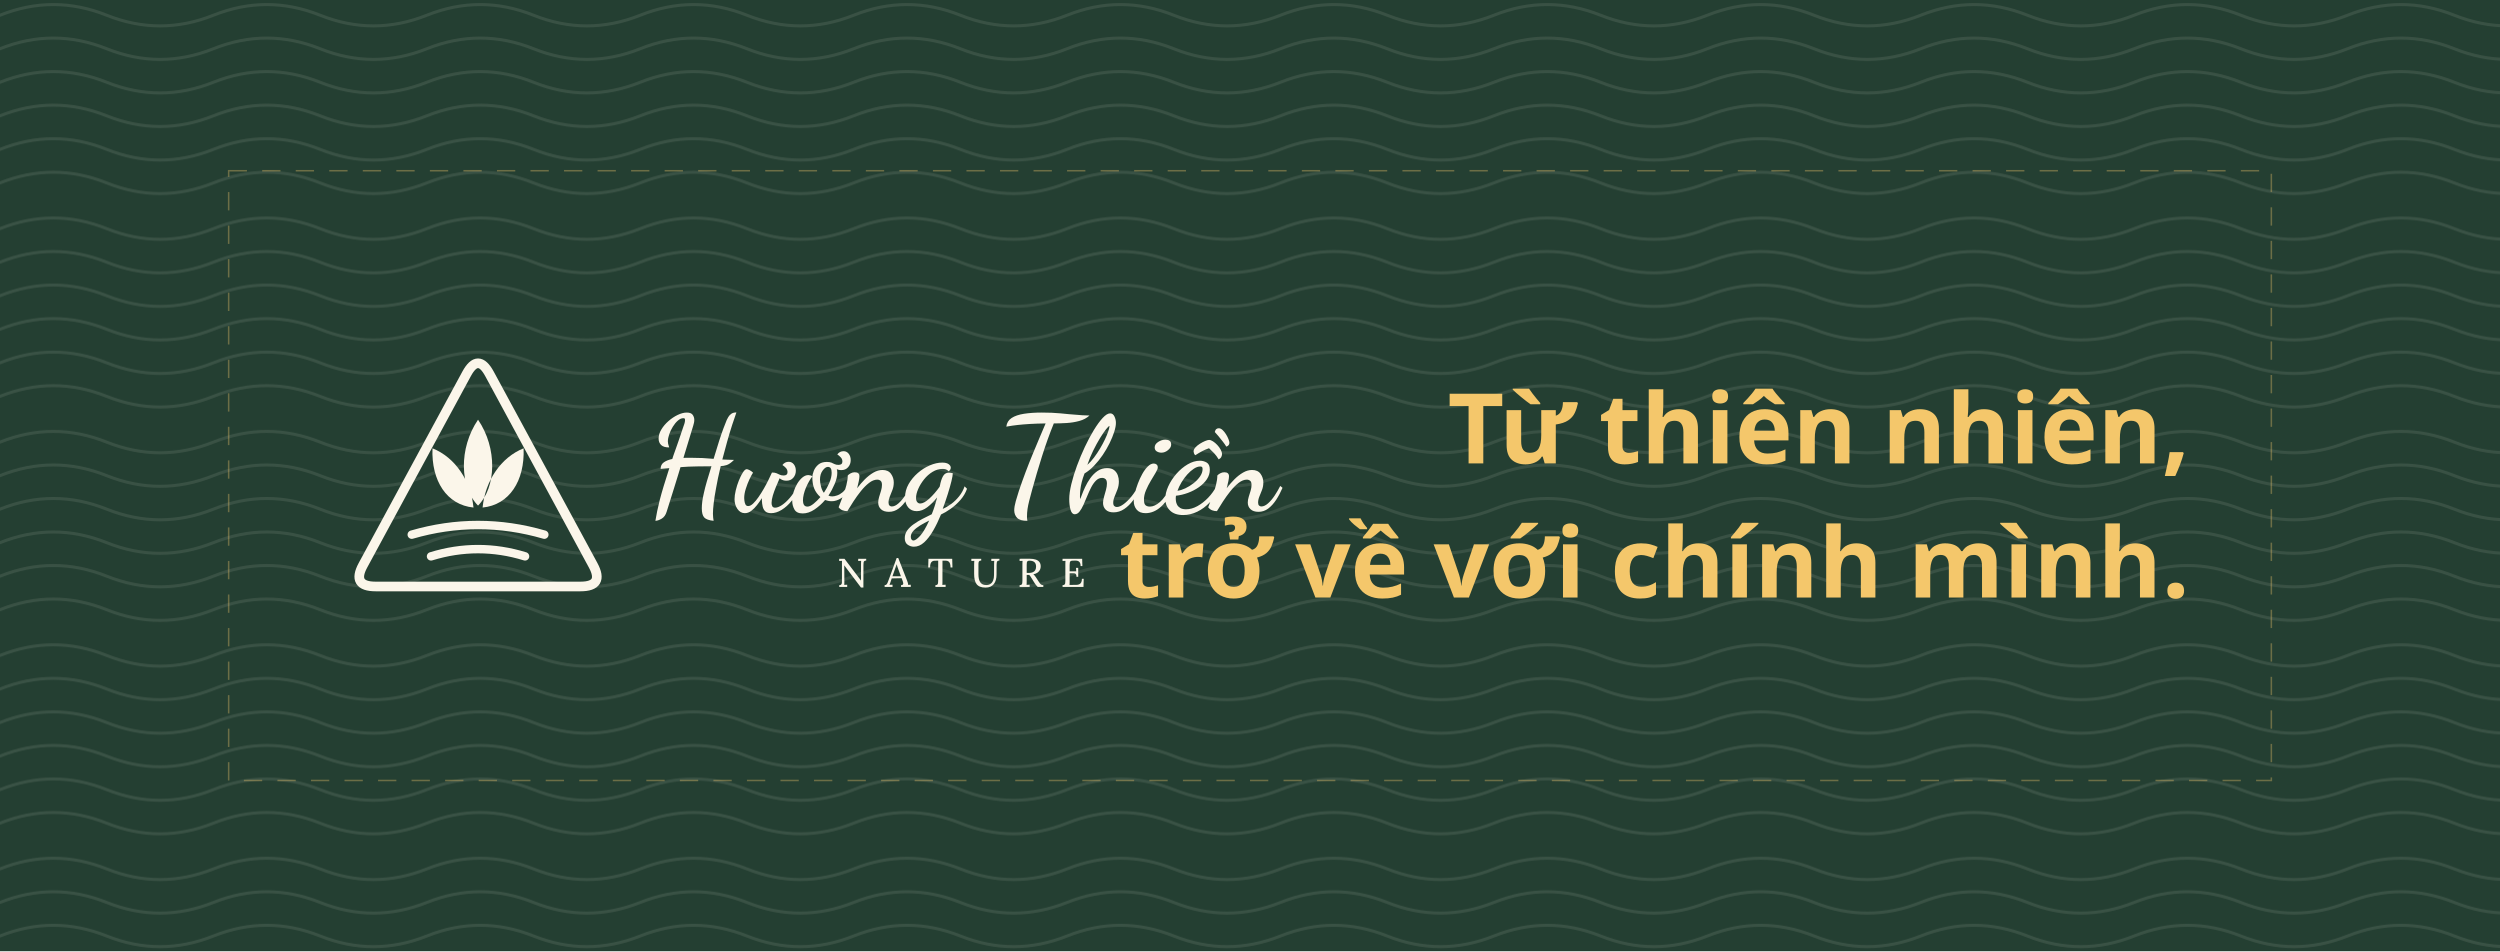
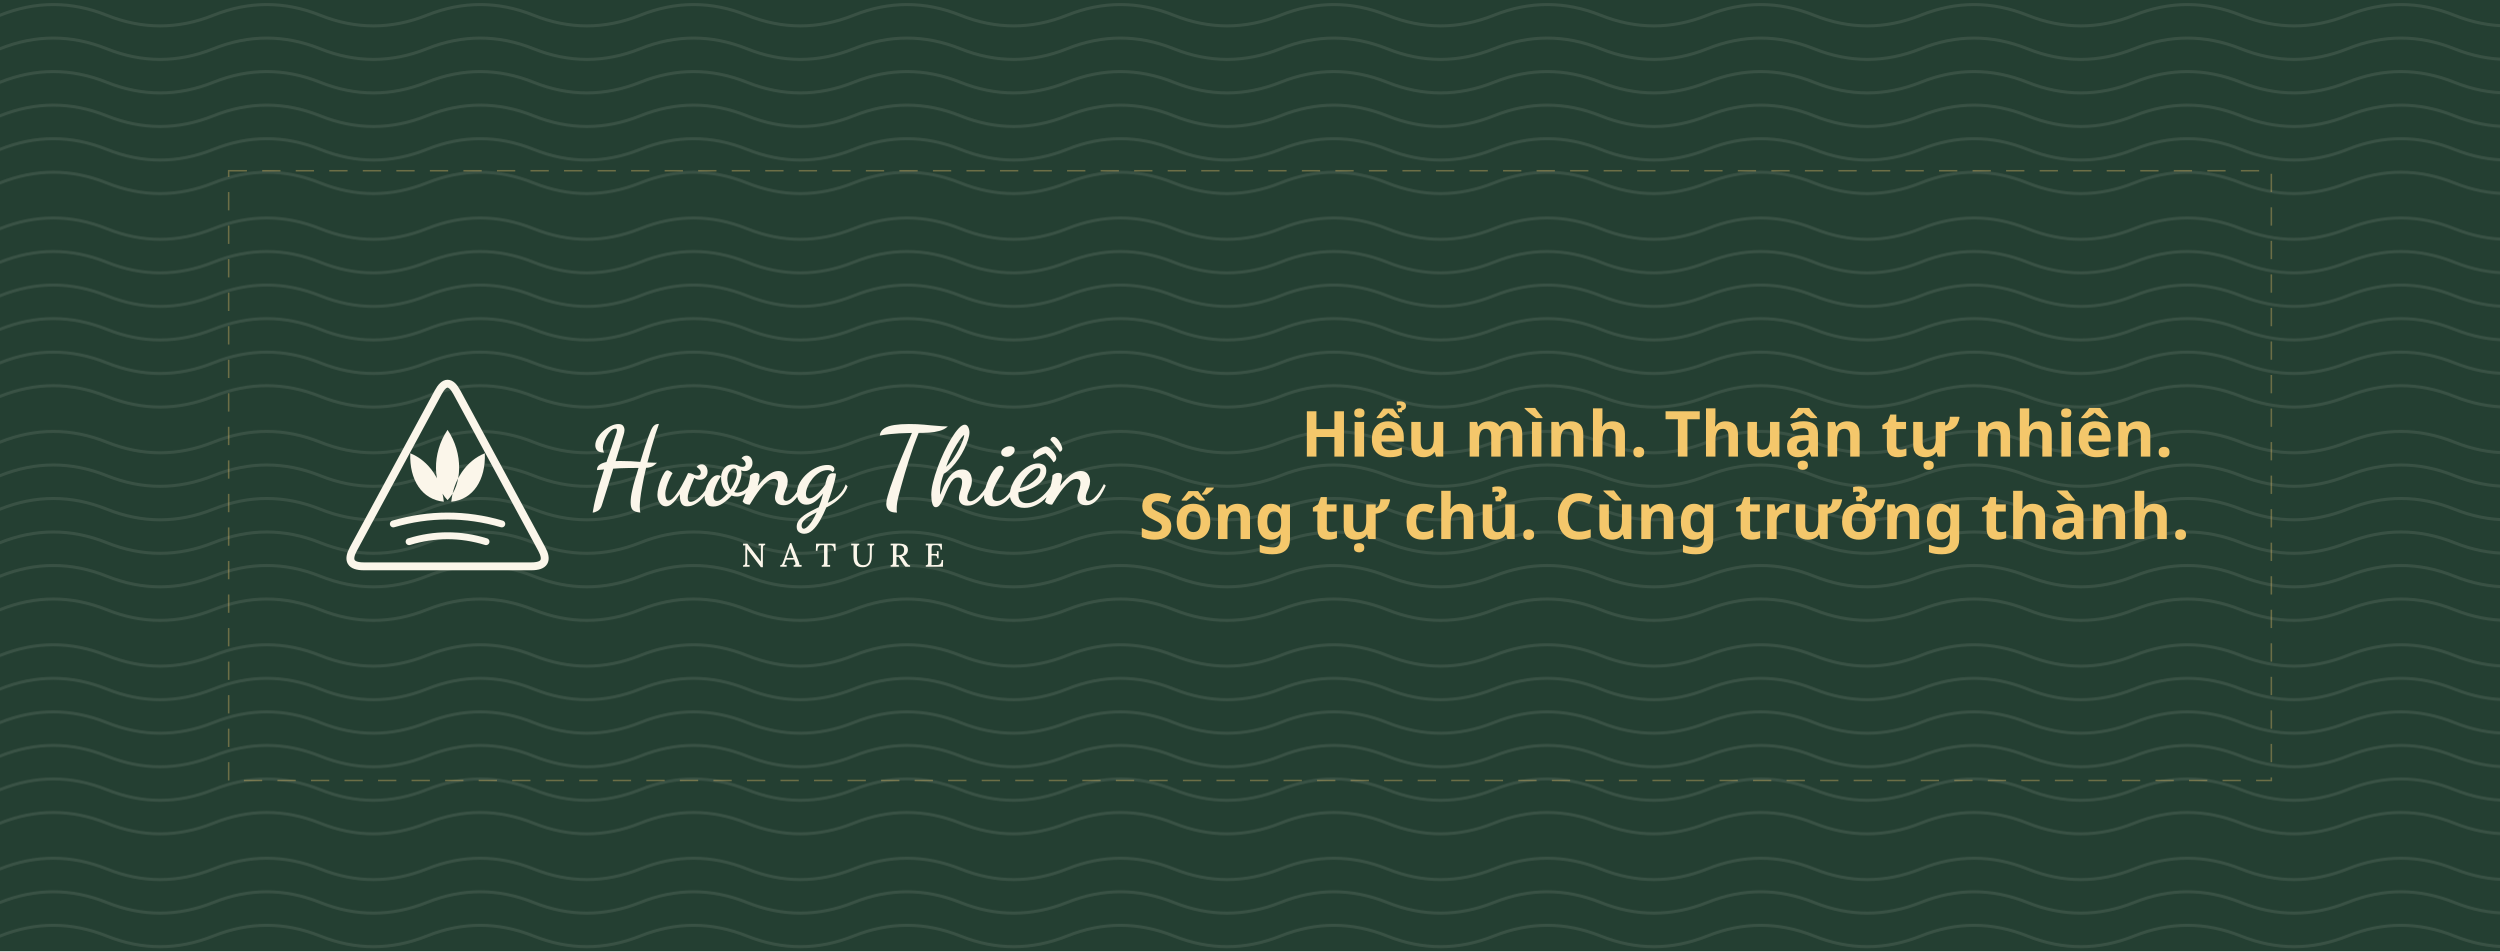
<svg xmlns="http://www.w3.org/2000/svg" viewBox="0 0 1640 624" width="1640" height="624">
  <rect width="1640" height="624" fill="#243F32" />
  <defs>
    <pattern id="p-terrace-lines" width="140" height="140" patternUnits="userSpaceOnUse" patternTransform="scale(1)">
      <path d="M0 10 Q35 -4 70 10 T140 10" fill="none" stroke="#FBF6EA" stroke-width="2" stroke-linecap="round" stroke-linejoin="round" />
      <path d="M0 32 Q35 18 70 32 T140 32" fill="none" stroke="#FBF6EA" stroke-width="2" stroke-linecap="round" stroke-linejoin="round" />
      <path d="M0 54 Q35 40 70 54 T140 54" fill="none" stroke="#FBF6EA" stroke-width="2" stroke-linecap="round" stroke-linejoin="round" />
      <path d="M0 76 Q35 62 70 76 T140 76" fill="none" stroke="#FBF6EA" stroke-width="2" stroke-linecap="round" stroke-linejoin="round" />
      <path d="M0 98 Q35 84 70 98 T140 98" fill="none" stroke="#FBF6EA" stroke-width="2" stroke-linecap="round" stroke-linejoin="round" />
      <path d="M0 120 Q35 106 70 120 T140 120" fill="none" stroke="#FBF6EA" stroke-width="2" stroke-linecap="round" stroke-linejoin="round" />
    </pattern>
  </defs>
  <rect x="0" y="0" width="1640" height="624" fill="url(#p-terrace-lines)" opacity="0.1" />
-   <g transform="translate(203.6 202.0)">
-     <g transform="translate(0 0) scale(0.88)">
+   <g transform="translate(203.6 222.0)">
+     <g transform="translate(0 0) scale(0.72)">
      <g transform="translate(10.0 10.0) scale(0.4492)">
        <path d="M275.0 87.2 Q256 52 237.0 87.2 L65.0 404.8 Q46 440 86.0 440.0 L426.0 440.0 Q466 440 447.0 404.8 Z" fill="none" stroke="#FBF6EA" stroke-width="16" stroke-linejoin="round" />
        <g transform="translate(256 309) scale(1.08) translate(-256 -307)">
          <path d="M256 304 C228 276 226 216 256 172 C286 216 284 276 256 304 Z M249 307 C208 303 184 266 186 216 C221 230 245 266 249 307 Z M263 307 C304 303 328 266 326 216 C291 230 267 266 263 307 Z" fill="#FBF6EA" />
        </g>
        <path d="M146 354 Q256 322 366 354 M178 390 Q256 366 334 390" fill="none" stroke="#FBF6EA" stroke-width="14" stroke-linecap="round" />
      </g>
      <path d="M257.2 158.7Q257.8 155.1 258.55 151.4Q259.3 147.7 260.45 143.2Q261.6 138.7 263.35 132.9Q265.1 127.1 267.6 119.4Q266.1 119.5 264.35 119.7Q262.6 119.9 261.1 120.0Q261.1 116.8 263.5 115.1Q265.9 113.4 269.8 112.6Q270.2 111.2 270.5 110.4Q270.8 109.6 271.2 108.4Q271.6 107.2 272.4 105.05Q273.2 102.9 274.55 98.9Q275.9 94.9 278.1 88.4Q278.3 87.9 278.8 86.4Q279.3 84.9 279.3 83.6Q279.3 82.8 279.05 82.5Q278.8 82.2 278.0 82.2Q276.0 82.2 273.95 84.0Q271.9 85.8 270.2 88.55Q268.5 91.3 267.5 94.25Q266.5 97.2 266.5 99.5Q266.5 100.3 266.7 101.3Q266.9 102.3 267.5 104.0Q263.3 104.0 261.45 102.15Q259.6 100.3 259.6 97.4Q259.6 94.0 261.65 90.6Q263.7 87.2 266.95 84.35Q270.2 81.5 273.85 79.75Q277.5 78.0 280.6 78.0Q283.8 78.0 285.0 79.7Q286.2 81.4 286.2 83.5Q286.2 84.6 285.95 85.7Q285.7 86.8 285.4 87.8L278.1 111.8Q279.3 111.7 280.55 111.7Q281.8 111.7 283.1 111.7Q288.0 111.7 292.3 111.9Q296.6 112.1 300.6 112.5Q303.1 104.1 304.85 98.7Q306.6 93.3 307.95 89.75Q309.3 86.2 310.4 83.5Q310.8 82.7 311.55 81.35Q312.3 80.0 313.75 78.95Q315.2 77.9 317.6 77.9Q316.3 81.4 314.45 87.15Q312.6 92.9 310.7 99.65Q308.8 106.4 307.1 113.0Q308.5 113.0 311.05 113.15Q313.6 113.3 315.8 113.3Q312.7 116.4 310.3 117.15Q307.9 117.9 305.9 117.9Q304.8 122.5 303.9 126.7Q303.0 130.9 302.4 134.5Q301.2 140.9 300.65 145.65Q300.1 150.4 300.1 153.4Q300.1 155.0 300.25 156.25Q300.4 157.5 300.6 158.7Q295.5 158.2 293.65 156.25Q291.8 154.3 291.8 149.4Q291.8 147.1 292.15 144.3Q292.5 141.5 293.4 137.7Q294.2 134.0 295.6 129.2Q297.0 124.4 299.0 118.0Q292.9 118.0 288.9 118.1Q284.9 118.2 281.9 118.3Q278.9 118.4 275.9 118.7Q275.8 119.1 275.4 120.4Q275.0 121.7 274.0 125.0Q273.0 128.3 271.0 134.7Q269.0 141.1 265.6 151.9Q264.5 155.6 261.8 157.15Q259.1 158.7 257.2 158.7Z M323.9 153.0Q320.5 153.0 318.35 149.85Q316.2 146.7 316.2 142.6Q316.2 139.8 317.1 136.0Q318.0 132.2 319.45 128.6Q320.9 125.0 322.45 122.6Q324.0 120.2 325.3 120.2Q326.0 120.2 327.45 120.95Q328.9 121.7 330.0 122.8Q328.9 124.4 327.35 127.7Q325.8 131.0 324.6 134.8Q323.4 138.6 323.4 141.7Q323.4 142.1 323.55 143.6Q323.7 145.1 324.3 146.4Q324.9 147.7 326.4 147.7Q328.1 147.7 330.05 145.85Q332.0 144.0 334.05 141.05Q336.1 138.1 338.05 134.7Q340.0 131.3 341.55 128.1Q343.1 124.9 344.1 122.7Q345.0 122.8 346.45 123.2Q347.9 123.6 349.0 124.25Q350.1 124.9 350.1 126.1Q350.1 126.4 349.15 128.55Q348.2 130.7 346.95 133.7Q345.7 136.7 344.75 139.85Q343.8 143.0 343.8 145.4Q343.8 146.8 344.35 147.85Q344.9 148.9 346.5 148.9Q348.6 148.9 351.5 147.0Q354.4 145.1 357.5 141.5Q360.6 137.9 363.0 132.9L364.5 134.1Q362.3 139.5 358.8 143.8Q355.3 148.1 351.3 150.55Q347.3 153.0 343.5 153.0Q340.6 153.0 339.15 151.65Q337.7 150.3 337.2 148.15Q336.7 146.0 336.6 143.8Q336.6 143.3 336.6 142.75Q336.6 142.2 336.6 141.8Q334.9 144.5 332.9 147.05Q330.9 149.6 328.65 151.3Q326.4 153.0 323.9 153.0ZM354.9 128.8Q352.5 128.8 350.7 127.65Q348.9 126.5 347.3 125.35Q345.7 124.2 343.7 124.2L344.1 122.7Q346.3 122.7 347.55 123.25Q348.8 123.8 349.95 124.35Q351.1 124.9 352.8 124.9Q355.7 124.9 355.7 122.4Q355.7 120.6 354.5 119.3Q353.3 118 351.9 117.1Q352.8 115.9 353.95 115.3Q355.1 114.7 356.6 114.7Q358.9 114.7 360.4 116.6Q361.9 118.5 361.9 121.4Q361.9 124.4 360.0 126.6Q358.1 128.8 354.9 128.8Z M367.0 153.2Q362.5 153.2 360.85 150.25Q359.2 147.3 359.2 143.8Q359.2 140.6 360.2 137.25Q361.2 133.9 362.95 131.0Q364.7 128.1 366.85 126.35Q369.0 124.6 371.2 124.6Q371.9 124.6 372.85 124.85Q373.8 125.1 374.2 125.6Q373.0 127.1 371.75 129.3Q370.5 131.5 369.45 133.95Q368.4 136.4 367.8 138.9Q367.2 141.4 367.2 143.5Q367.2 145.5 367.95 146.8Q368.7 148.1 370.6 148.1Q372.5 148.1 375.15 145.95Q377.8 143.8 380.2 141.0Q377.0 138.1 375.6 134.65Q374.2 131.2 374.2 126.3Q374.2 124.2 375.25 121.5Q376.3 118.8 378.65 116.8Q381.0 114.8 385.0 114.8Q389.3 114.8 391.05 117.2Q392.8 119.6 392.8 122.9Q392.8 126.6 390.85 131.2Q388.9 135.8 386.2 139.9Q387.4 140.5 389.0 140.5Q390.5 140.5 392.6 139.8Q394.7 139.1 396.7 137.45Q398.7 135.8 399.9 133.0L401.7 134.3Q399.5 139.4 395.85 141.75Q392.2 144.1 388.7 144.1Q387.4 144.1 386.1 143.85Q384.8 143.6 383.7 143.2Q380.3 147.2 375.9 150.2Q371.5 153.2 367.0 153.2ZM382.8 137.8Q385.2 134.3 386.9 130.3Q388.6 126.3 388.6 122.9Q388.6 120.6 387.9 119.55Q387.2 118.5 385.8 118.5Q383.9 118.5 381.9 121.2Q379.9 123.9 379.9 128.0Q379.9 130.1 380.65 133.1Q381.4 136.1 382.8 137.8ZM395.8 120.9Q393.4 120.9 391.6 119.75Q389.8 118.6 388.2 117.45Q386.6 116.3 384.6 116.3L385.0 114.8Q387.2 114.8 388.45 115.35Q389.7 115.9 390.85 116.45Q392.0 117.0 393.7 117.0Q396.6 117.0 396.6 114.5Q396.6 112.7 395.4 111.4Q394.2 110.1 392.8 109.2Q393.7 108.0 394.85 107.4Q396.0 106.8 397.5 106.8Q399.8 106.8 401.3 108.7Q402.8 110.6 402.8 113.5Q402.8 116.5 400.9 118.7Q399.0 120.9 395.8 120.9Z M431.3 152.0Q427.4 152.0 425.35 150.05Q423.3 148.1 423.3 145.1Q423.3 143.1 424.0 140.85Q424.7 138.6 425.4 136.3Q426.1 134.0 426.1 131.9Q426.1 129.7 425.05 128.85Q424.0 128.0 422.6 128.0Q419.6 128.0 416.45 130.45Q413.3 132.9 410.35 136.6Q407.4 140.3 404.8 144.3Q402.2 148.3 400.3 151.5Q398.4 151.5 396.7 150.85Q395.0 150.2 393.8 148.6Q393.9 148.1 394.95 145.55Q396.0 143.0 397.3 139.45Q398.6 135.9 399.6 132.0Q400.6 128.1 400.6 124.9Q401.3 124.1 402.75 123.3Q404.2 122.5 405.8 122.5Q409.3 122.5 409.3 125.5Q409.3 126.7 408.85 129.05Q408.4 131.4 407.6 134.4Q410.2 130.9 413.3 127.8Q416.4 124.7 419.75 122.75Q423.1 120.8 426.5 120.8Q430.8 120.8 432.85 123.7Q434.9 126.6 434.9 130.1Q434.9 133.1 433.9 135.7Q432.9 138.3 431.95 140.6Q431.0 142.9 431.0 145.1Q431.0 146.7 431.75 147.35Q432.5 148.0 433.4 148.0Q435.8 148.0 438.4 145.7Q441.0 143.4 443.35 139.85Q445.7 136.3 447.5 132.7L449.2 134.1Q447.1 139.0 444.45 143.05Q441.8 147.1 438.55 149.55Q435.3 152.0 431.3 152.0Z M449.9 178.0Q447.4 178.0 445.25 176.5Q443.1 175.0 443.1 171.6Q443.1 168.4 444.95 165.85Q446.8 163.3 449.85 161.15Q452.9 159.0 456.4 157.2Q459.9 155.4 463.2 153.8Q464.3 151.1 465.3 148.0Q466.3 144.9 467.2 141.3Q463.7 145.7 459.85 148.6Q456 151.5 452 151.5Q448 151.5 445.65 148.7Q443.3 145.9 443.3 141.3Q443.3 136.0 445.95 131.35Q448.6 126.7 452.8 123.05Q457 119.4 461.8 117.35Q466.6 115.3 471 115.3Q474.2 115.3 475.8 116.45Q477.4 117.6 477.4 119.1Q477.4 120.3 476.7 121.0Q476 121.7 475.8 121.8Q474.8 120.7 473.75 120.35Q472.7 120.0 471.3 120.0Q467.4 120.0 463.8 122.2Q460.2 124.4 457.45 127.85Q454.7 131.3 453.1 135.0Q451.5 138.7 451.5 141.7Q451.5 143.7 452.4 144.75Q453.3 145.8 454.6 145.8Q457.4 145.8 461.4 142.15Q465.4 138.5 469.1 133.3Q469.3 132.5 469.45 131.85Q469.6 131.2 469.7 130.6Q470.7 126.6 472.1 124.7Q473.5 122.8 476 122.8Q476.5 122.8 477.25 122.9Q478 123.0 478.9 123.2Q478.9 125.0 477.9 129.1Q476.9 133.2 475.2 138.65Q473.5 144.1 471.4 149.8Q474.5 148.5 477.7 146.15Q480.9 143.8 483.6 140.45Q486.3 137.1 487.7 133.0L489.5 134.8Q487.9 139.4 484.55 143.2Q481.2 147.0 477.3 149.75Q473.4 152.5 470.1 154.0Q467.4 160.6 464.25 166.05Q461.1 171.5 457.55 174.75Q454 178.0 449.9 178.0ZM449.5 173.4Q451.3 173.4 454.45 170.0Q457.6 166.6 461.3 158.5Q457.6 160.3 454.5 162.2Q451.4 164.1 449.5 166.2Q447.6 168.3 447.6 170.6Q447.6 171.9 448.15 172.65Q448.7 173.4 449.5 173.4Z M534.5 158.7Q529.0 158.7 526.9 156.55Q524.8 154.4 524.7 151.0Q524.7 148.1 525.85 144.05Q527.0 140.0 528.2 136.3Q530.6 129.2 533.2 122.3Q535.8 115.4 538.45 109.0Q541.1 102.6 543.55 96.8Q546.0 91.0 548.1 86.1Q541.3 86.2 536.35 86.5Q531.4 86.8 527.3 87.25Q523.2 87.7 518.8 88.5Q519.3 84.3 522.75 82.05Q526.2 79.8 532.0 78.9Q537.8 78.0 545.3 78.0Q549.2 78.0 552.65 78.15Q556.1 78.3 559.25 78.6Q562.4 78.9 565.4 79.2Q571.7 79.8 575.45 80.0Q579.2 80.2 580.8 80.2Q577.8 83.0 573.25 84.25Q568.7 85.5 563.7 85.8Q558.7 86.1 554.2 86.1Q549.4 97.9 545.4 110.6Q541.4 123.3 538.0 135.7Q536.7 140.5 535.85 143.85Q535.0 147.2 534.6 149.95Q534.2 152.7 534.2 155.8Q534.2 156.3 534.25 156.95Q534.3 157.6 534.5 158.7Z M569.8 153.8Q567.6 153.8 566.65 150.4Q565.7 147.0 565.7 142.5Q565.7 137.9 567.25 131.4Q568.8 124.9 571.45 117.7Q574.1 110.5 577.35 103.6Q580.6 96.7 584.05 91.05Q587.5 85.4 590.65 82.0Q593.8 78.6 596.2 78.6Q598.3 78.6 599.4 80.9Q600.5 83.2 600.5 85.7Q600.5 88.4 599.25 92.35Q598.0 96.3 595.8 100.8Q593.6 105.3 590.65 109.65Q587.7 114.0 584.25 117.6Q580.8 121.2 577.1 123.4Q575.8 126.8 575.05 129.75Q574.3 132.7 574.0 135.3Q573.7 137.9 573.7 140.4Q573.7 140.9 573.75 141.45Q573.8 142.0 573.8 142.5Q574.2 141.9 575.1 139.4Q576.0 136.9 577.55 133.55Q579.1 130.2 581.4 126.95Q583.7 123.7 586.8 121.55Q589.9 119.4 593.9 119.4Q597.3 119.4 599.2 120.95Q601.1 122.5 601.9 124.75Q602.7 127.0 602.7 129.3Q602.7 132.5 601.65 135.3Q600.6 138.1 599.55 140.55Q598.5 143.0 598.5 145.2Q598.5 147.0 599.3 147.7Q600.1 148.4 601.2 148.4Q603.4 148.4 606.35 146.2Q609.3 144.0 612.25 140.35Q615.2 136.7 617.3 132.3L618.9 134.0Q616.6 139.0 613.5 143.2Q610.4 147.4 606.7 149.9Q603.0 152.4 598.7 152.4Q594.9 152.4 592.9 150.4Q590.9 148.4 590.9 145.4Q590.9 143.3 591.65 140.75Q592.4 138.2 593.1 135.6Q593.8 133.0 593.8 130.9Q593.8 128.5 592.75 127.6Q591.7 126.7 590.2 126.7Q587.7 126.7 585.7 128.65Q583.7 130.6 582.1 133.7Q580.5 136.8 579.1 140.25Q577.7 143.7 576.3 146.8Q574.9 149.9 573.35 151.85Q571.8 153.8 569.8 153.8ZM579.2 117.0Q581.8 114.7 584.2 111.5Q586.6 108.3 588.65 104.85Q590.7 101.4 592.25 98.15Q593.8 94.9 594.7 92.3Q595.6 89.7 595.7 88.3Q595.7 88.2 595.7 88.15Q595.7 88.1 595.7 88.0Q595.1 88.0 593.15 90.45Q591.2 92.9 588.65 97.05Q586.1 101.2 583.55 106.4Q581.0 111.6 579.2 117.0Z M622.6 153.0Q618.2 153.0 616.0 150.4Q613.8 147.8 613.8 144.1Q613.8 141.8 614.6 138.3Q615.4 134.8 616.85 130.95Q618.3 127.1 620.2 123.7Q622.1 120.3 624.3 118.15Q626.5 116.0 628.7 116.0Q629.9 116.0 630.8 116.7Q631.7 117.4 631.7 118.9Q631.7 120.2 630.15 122.8Q628.6 125.4 626.55 128.8Q624.5 132.2 622.95 135.85Q621.4 139.5 621.4 142.8Q621.4 146.0 622.55 147.05Q623.7 148.1 625.9 148.1Q629.3 148.1 633.3 144.7Q637.3 141.3 641.6 132.8L643.1 134.4Q639.6 143.2 634.2 148.1Q628.8 153.0 622.6 153.0ZM634.4 107.9Q632.5 107.9 630.95 106.95Q629.4 106.0 629.4 104.0Q629.4 101.6 632.0 99.9Q634.6 98.2 637.4 98.2Q639.2 98.2 640.45 99.0Q641.7 99.8 641.7 101.9Q641.7 104.0 639.4 105.95Q637.1 107.9 634.4 107.9Z M650.6 154.4Q644.2 154.4 640.75 150.95Q637.3 147.5 637.3 142.3Q637.3 137.9 639.55 132.95Q641.8 128.0 645.6 123.65Q649.4 119.3 654.0 116.6Q658.6 113.9 663.2 113.9Q665.8 113.9 668.15 115.25Q670.5 116.6 670.5 120.6Q670.5 124.4 668.3 127.7Q666.1 131.0 662.4 133.6Q658.7 136.2 654.25 137.85Q649.8 139.5 645.3 140.0Q645.2 140.4 645.15 140.85Q645.1 141.3 645.1 142.3Q645.1 142.8 645.25 144.05Q645.4 145.3 646.1 146.7Q646.8 148.1 648.4 149.1Q650.0 150.1 652.8 150.1Q657.0 150.1 661.25 147.75Q665.5 145.4 669.25 141.5Q673.0 137.6 675.5 132.8L677.5 134.4Q674.8 140.4 670.55 144.9Q666.3 149.4 661.15 151.9Q656.0 154.4 650.6 154.4ZM646.4 136.3Q649.0 136.0 652.2 134.5Q655.4 133.0 658.35 130.7Q661.3 128.4 663.2 125.65Q665.1 122.9 665.1 120.1Q665.1 119.0 664.7 118.6Q664.3 118.2 663.4 118.2Q661.1 118.2 658.6 119.85Q656.1 121.5 653.7 124.15Q651.3 126.8 649.4 130.0Q647.5 133.2 646.4 136.3ZM682.8 103.4Q681.8 101.7 680.15 99.6Q678.5 97.5 676.9 95.55Q675.3 93.6 674.2 92.5Q674.6 90.9 675.35 90.3Q676.1 89.7 677.2 89.7Q678.6 89.7 680.0 91.0Q681.4 92.3 682.55 94.15Q683.7 96.0 684.4 97.8Q685.1 99.6 685.1 100.5Q685.1 102.6 682.8 103.4ZM677.1 112.9Q675.5 110.2 673.75 108.35Q672.0 106.5 669.9 104.6Q667.2 105.5 664.75 106.8Q662.3 108.1 659.7 109.8Q659.0 109.3 658.7 108.4Q658.4 107.5 658.4 107.0Q658.4 105.5 659.75 104.0Q661.1 102.5 663.1 101.25Q665.1 100.0 667.0 99.2Q668.9 98.4 670.0 98.4Q671.2 98.4 672.85 99.45Q674.5 100.5 676.05 102.15Q677.6 103.8 678.6 105.65Q679.6 107.5 679.6 109.0Q679.6 110.0 679.05 111.1Q678.5 112.2 677.1 112.9Z M706.8 152.0Q702.9 152.0 700.85 150.05Q698.8 148.1 698.8 145.1Q698.8 143.1 699.5 140.85Q700.2 138.6 700.9 136.3Q701.6 134.0 701.6 131.9Q701.6 129.7 700.55 128.85Q699.5 128.0 698.1 128.0Q695.1 128.0 691.95 130.45Q688.8 132.9 685.85 136.6Q682.9 140.3 680.3 144.3Q677.7 148.3 675.8 151.5Q673.9 151.5 672.2 150.85Q670.5 150.2 669.3 148.6Q669.4 148.1 670.45 145.55Q671.5 143.0 672.8 139.45Q674.1 135.9 675.1 132.0Q676.1 128.1 676.1 124.9Q676.8 124.1 678.25 123.3Q679.7 122.5 681.3 122.5Q684.8 122.5 684.8 125.5Q684.8 126.7 684.35 129.05Q683.9 131.4 683.1 134.4Q685.7 130.9 688.8 127.8Q691.9 124.7 695.25 122.75Q698.6 120.8 702.0 120.8Q706.3 120.8 708.35 123.7Q710.4 126.6 710.4 130.1Q710.4 133.1 709.4 135.7Q708.4 138.3 707.45 140.6Q706.5 142.9 706.5 145.1Q706.5 146.7 707.25 147.35Q708.0 148.0 708.9 148.0Q711.3 148.0 713.9 145.7Q716.5 143.4 718.85 139.85Q721.2 136.3 723.0 132.7L724.7 134.1Q722.6 139.0 719.95 143.05Q717.3 147.1 714.05 149.55Q710.8 152.0 706.8 152.0Z" fill="#FBF6EA" />
      <path d="M410.45 208.42 399.27 193.61Q398.96 193.2 398.65 192.78Q398.34 192.36 398.02 191.92H397.99L398.07 203.58Q398.07 204.35 398.06 205.1Q398.05 205.85 397.99 206.46Q398.51 206.42 399.115 206.395Q399.72 206.37 400.18 206.35V208.0H394.24V206.68Q395.09 206.67 395.515 206.35Q395.94 206.03 396.105 205.48Q396.27 204.93 396.27 204.23L396.27 190.78Q396.27 190.17 396.28 189.58Q396.29 188.99 396.31 188.54Q395.83 188.57 395.245 188.595Q394.66 188.62 394.21 188.65V187.0H398.16L408.72 200.9Q409.23 201.56 409.645 202.13Q410.06 202.7 410.44 203.21H410.47L410.49 190.88Q410.49 190.21 410.52 189.59Q410.55 188.97 410.58 188.54Q410.06 188.57 409.46 188.595Q408.86 188.62 408.39 188.65V187.0H414.35V188.32Q413.39 188.35 412.95 188.72Q412.51 189.09 412.405 189.805Q412.3 190.52 412.3 191.65L412.26 208.42Z M428.09 208.0V206.65Q428.97 206.65 429.46 206.17Q429.95 205.69 430.275 204.87Q430.6 204.05 430.99 203.01L437.06 186.44H438.24L444.83 203.27Q445.05 203.84 445.35 204.805Q445.65 205.77 445.63 206.46Q446.14 206.42 446.635 206.395Q447.13 206.37 447.57 206.35V208.0H440.3V206.68Q441.34 206.66 441.685 206.225Q442.03 205.79 441.96 205.15Q441.89 204.51 441.65 203.9L440.75 201.47L433.38 201.63L432.52 204.24Q432.33 204.85 432.125 205.385Q431.92 205.92 431.7 206.43Q432.26 206.39 432.875 206.365Q433.49 206.34 433.97 206.32V208.0ZM433.93 200.02H440.22L438.34 194.95Q437.99 193.97 437.66 192.995Q437.33 192.02 437.06 191.12H437.01Q436.77 191.85 436.48 192.75Q436.19 193.65 435.8 194.7Z M477.22 193.48Q477.2 191.76 476.83 190.625Q476.46 189.49 475.635 188.925Q474.81 188.36 473.39 188.39H471.21L471.19 203.98Q471.19 204.79 471.17 205.43Q471.15 206.07 471.09 206.46Q471.68 206.42 472.355 206.395Q473.03 206.37 473.55 206.35V208.0H465.93V206.68Q466.92 206.63 467.345 206.26Q467.77 205.89 467.885 205.16Q468 204.43 468 203.35L468.02 188.42L465.5 188.44Q463.67 188.45 462.82 189.67Q461.97 190.89 461.97 193.48H460.57L460.74 187.0H478.46L478.64 193.48Z M500.09 188.32Q499.21 188.33 498.76 188.66Q498.31 188.99 498.165 189.535Q498.02 190.08 498.02 190.77V198.56Q498.02 200.31 498.305 201.765Q498.59 203.22 499.235 204.295Q499.88 205.37 500.995 205.97Q502.11 206.57 503.75 206.58Q505.74 206.6 507.04 205.69Q508.34 204.78 508.98 203.1Q509.62 201.42 509.64 199.12L509.7 190.88Q509.7 190.21 509.73 189.59Q509.76 188.97 509.8 188.54Q509.28 188.57 508.685 188.595Q508.09 188.62 507.62 188.65V187.0H513.66V188.32Q512.68 188.35 512.24 188.72Q511.8 189.09 511.685 189.805Q511.57 190.52 511.55 191.65L511.51 198.79Q511.51 200.95 511.02 202.73Q510.53 204.51 509.52 205.8Q508.51 207.09 506.97 207.785Q505.43 208.48 503.33 208.48Q500.89 208.48 499.24 207.82Q497.59 207.16 496.615 205.85Q495.64 204.54 495.225 202.64Q494.81 200.74 494.81 198.24V191.76Q494.81 190.97 494.855 190.01Q494.9 189.05 494.93 188.54Q494.41 188.57 493.81 188.585Q493.21 188.6 492.74 188.63V187.0H500.09Z M528.71 208.0V206.68Q529.7 206.63 530.135 206.27Q530.57 205.91 530.685 205.18Q530.8 204.45 530.8 203.35V190.88Q530.8 190.21 530.835 189.59Q530.87 188.97 530.9 188.54Q530.38 188.57 529.78 188.595Q529.18 188.62 528.71 188.65V187.0Q530.54 186.97 532.4 186.95Q534.26 186.93 536.13 186.96Q538.95 186.97 540.79 187.61Q542.63 188.25 543.54 189.51Q544.45 190.77 544.43 192.69Q544.44 193.89 543.935 195.08Q543.43 196.27 542.235 197.2Q541.04 198.13 538.93 198.62Q539.52 198.98 540.005 199.6Q540.49 200.22 541 201L542.83 203.84Q543.39 204.72 543.88 205.35Q544.37 205.98 544.96 206.325Q545.55 206.67 546.39 206.68V208.0H542.22Q541.46 207.35 540.895 206.585Q540.33 205.82 539.71 204.84L537.63 201.5Q537.24 200.88 536.815 200.19Q536.39 199.5 535.87 199.02Q535.39 199.04 534.93 199.04Q534.47 199.04 533.99 199.02V203.97Q533.99 204.79 533.97 205.43Q533.95 206.07 533.89 206.46Q534.24 206.43 534.65 206.415Q535.06 206.4 535.465 206.375Q535.87 206.35 536.18 206.35V208.0ZM535.71 197.56Q537.37 197.52 538.54 197.035Q539.71 196.55 540.345 195.515Q540.98 194.48 540.98 192.83Q540.98 191.59 540.62 190.745Q540.26 189.9 539.595 189.385Q538.93 188.87 538.02 188.645Q537.11 188.42 536.04 188.42Q535.09 188.42 534.65 188.77Q534.21 189.12 534.1 189.82Q533.99 190.52 533.99 191.59V197.48Q534.42 197.51 534.83 197.545Q535.24 197.58 535.71 197.56Z M571.08 200.41Q571.08 199.11 570.71 198.54Q570.34 197.97 569.595 197.845Q568.85 197.72 567.72 197.77L566 197.84V204.06Q566 204.87 565.98 205.49Q565.96 206.11 565.9 206.5L571.06 206.44Q572.24 206.42 573.16 206.015Q574.08 205.61 574.62 204.615Q575.16 203.62 575.16 201.9H576.49L576.32 208.0H560.72V206.68Q561.71 206.63 562.145 206.27Q562.58 205.91 562.695 205.18Q562.81 204.45 562.81 203.35V190.88Q562.81 190.21 562.845 189.59Q562.88 188.97 562.91 188.54Q562.39 188.57 561.79 188.595Q561.19 188.62 560.72 188.65V187.0H575.34L575.5 192.44H574.18Q574.18 190.71 573.63 189.82Q573.08 188.93 572.19 188.625Q571.3 188.32 570.27 188.35L568.19 188.4Q567.24 188.42 566.77 188.735Q566.3 189.05 566.15 189.745Q566 190.44 566 191.65V196.35L570.93 196.37L570.75 193.78H572.4V200.41Z" fill="#FBF6EA" />
    </g>
  </g>
-   <text x="1436.4" y="304.0" font-family="Dancing Script" font-size="64.0" fill="#F4C76B" font-weight="700" text-anchor="end" letter-spacing="0" font-style="normal">Từ thiên nhiên,</text>
-   <text x="1436.4" y="392.0" font-family="Dancing Script" font-size="64.0" fill="#F4C76B" font-weight="700" text-anchor="end" letter-spacing="0" font-style="normal">trở về với chính mình.</text>
+   <text x="1436.4" y="299.514" font-family="Dancing Script" font-size="41.62" fill="#F4C76B" font-weight="700" text-anchor="end" letter-spacing="0" font-style="normal">
+     <tspan x="1436.4" dy="0.00">Hiểu mình. Thuận tự nhiên.</tspan>
+     <tspan x="1436.4" dy="54.11">Sống tự chủ. Cùng trưởng thành.</tspan>
+   </text>
  <rect x="150.0" y="112.0" width="1340" height="400" fill="none" stroke="#F4C76B" stroke-dasharray="12 10" opacity=".35" />
</svg>
